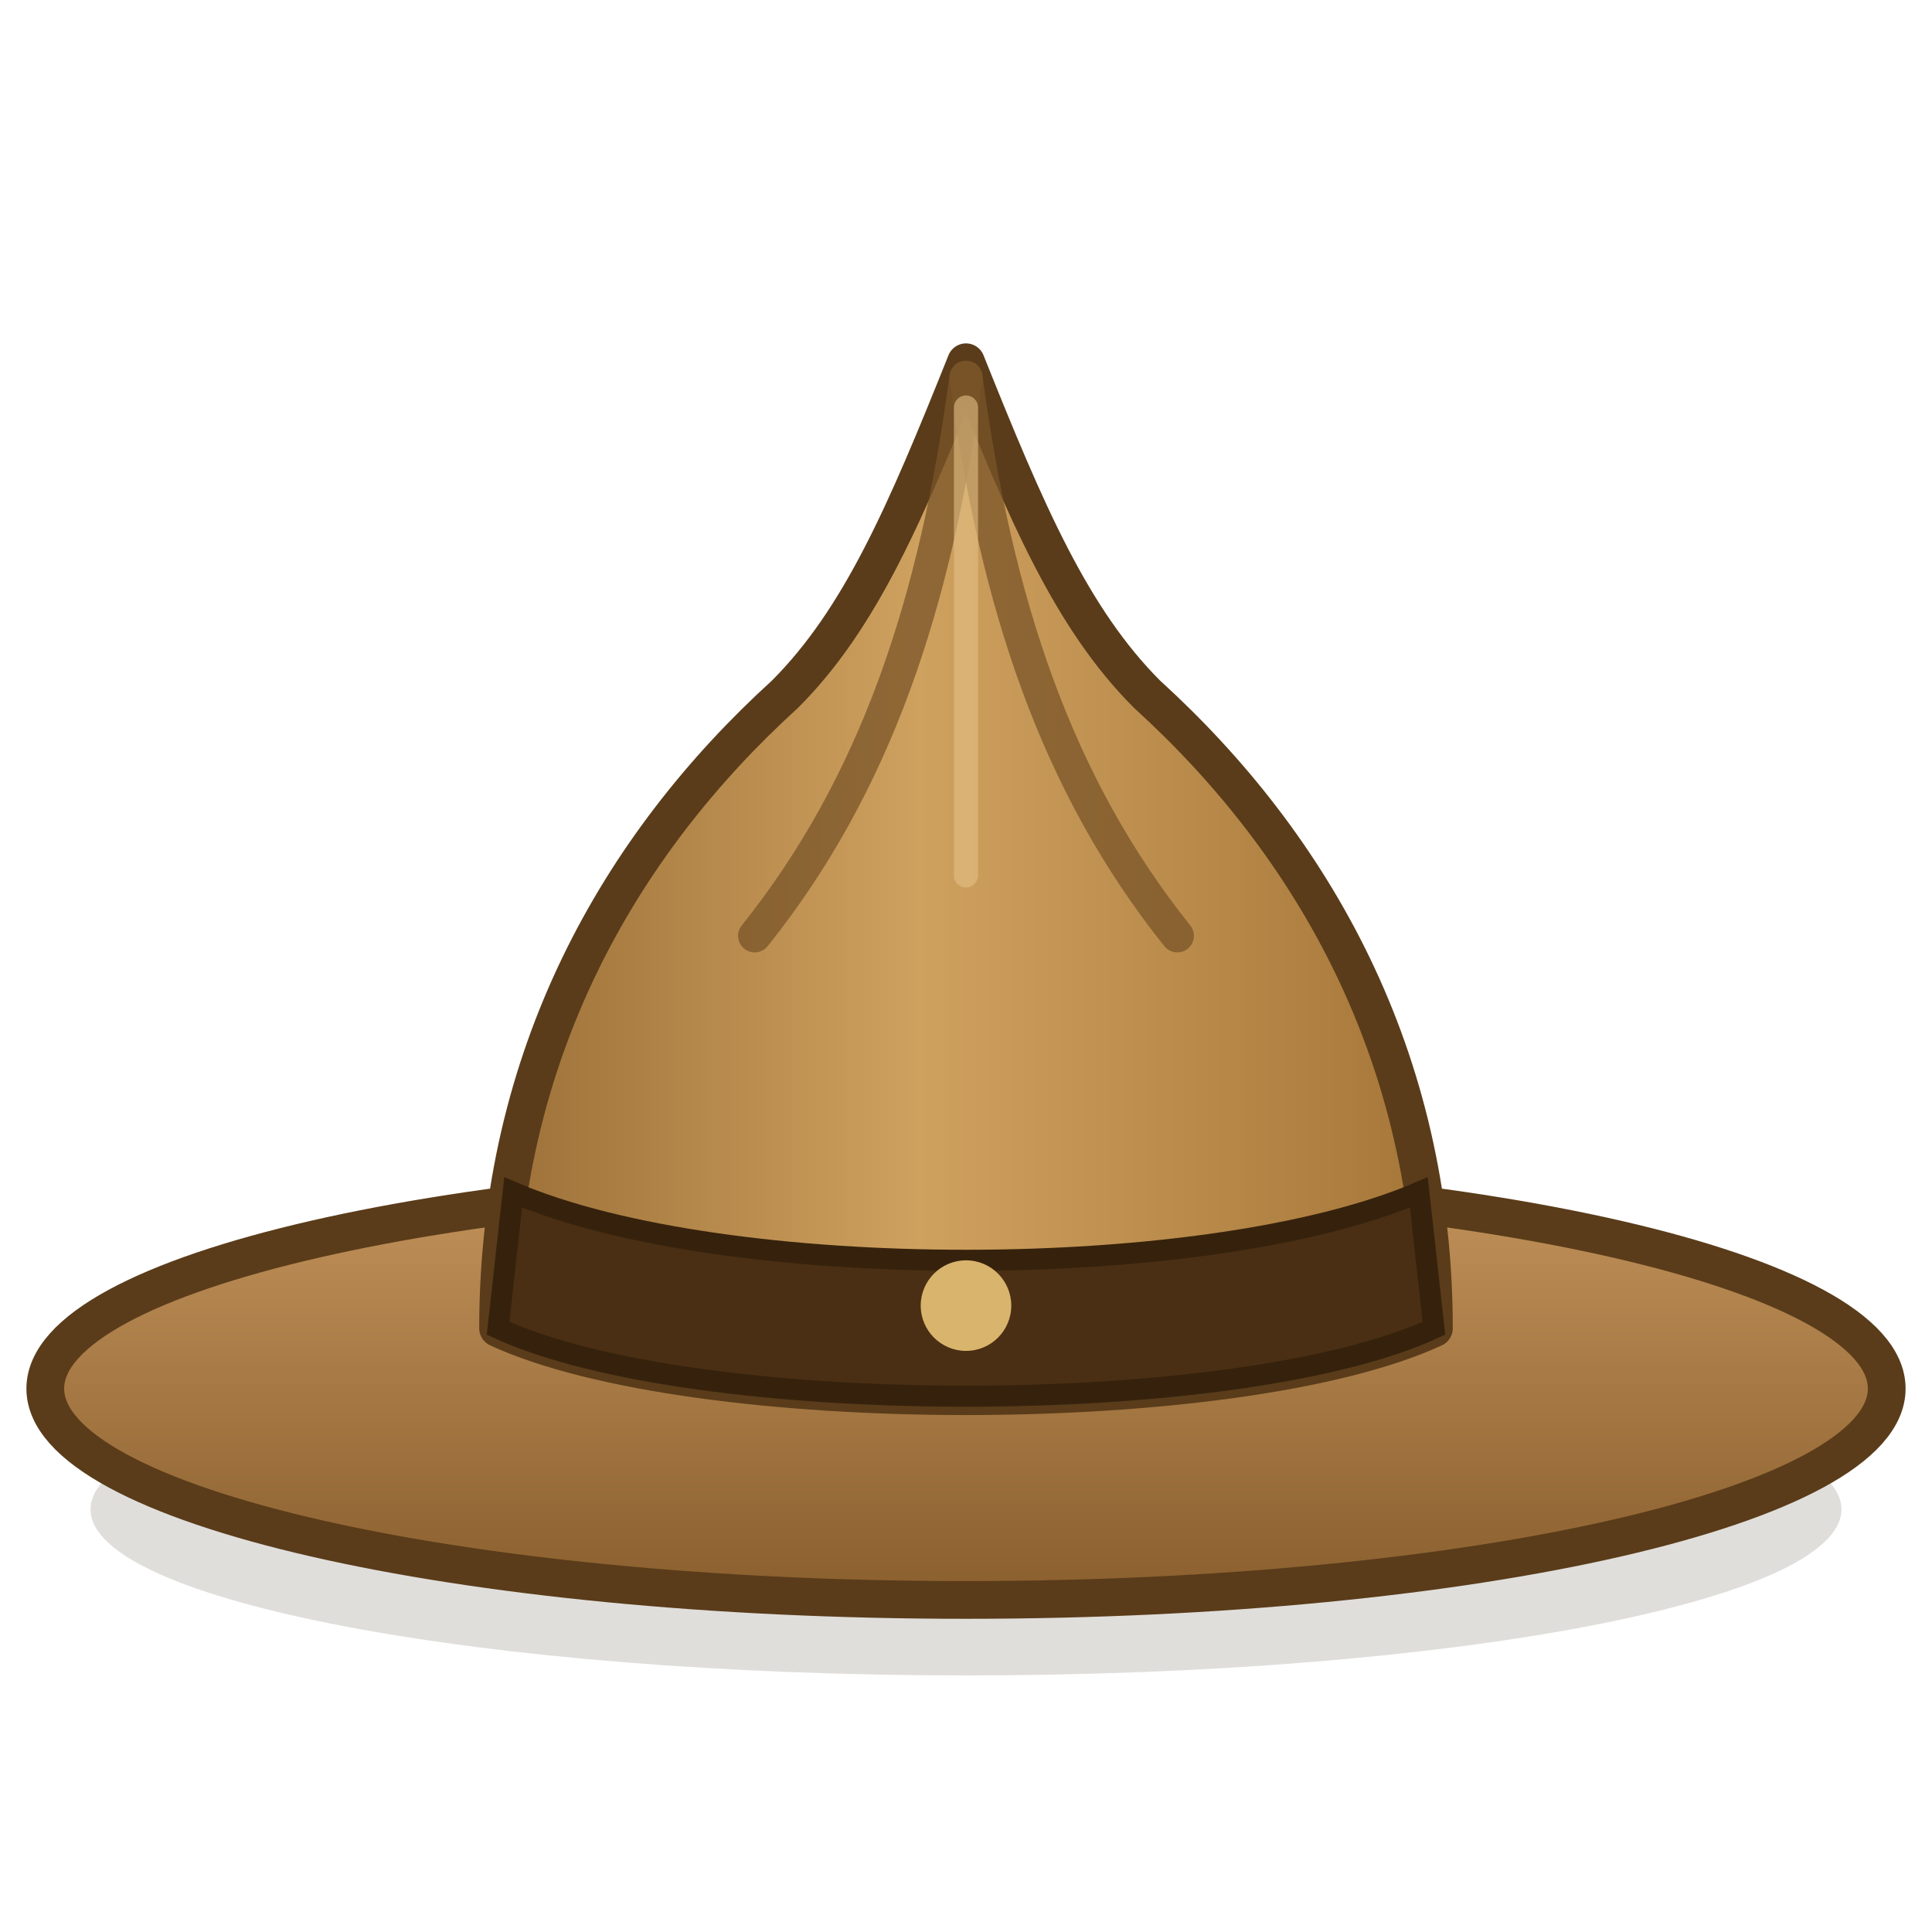
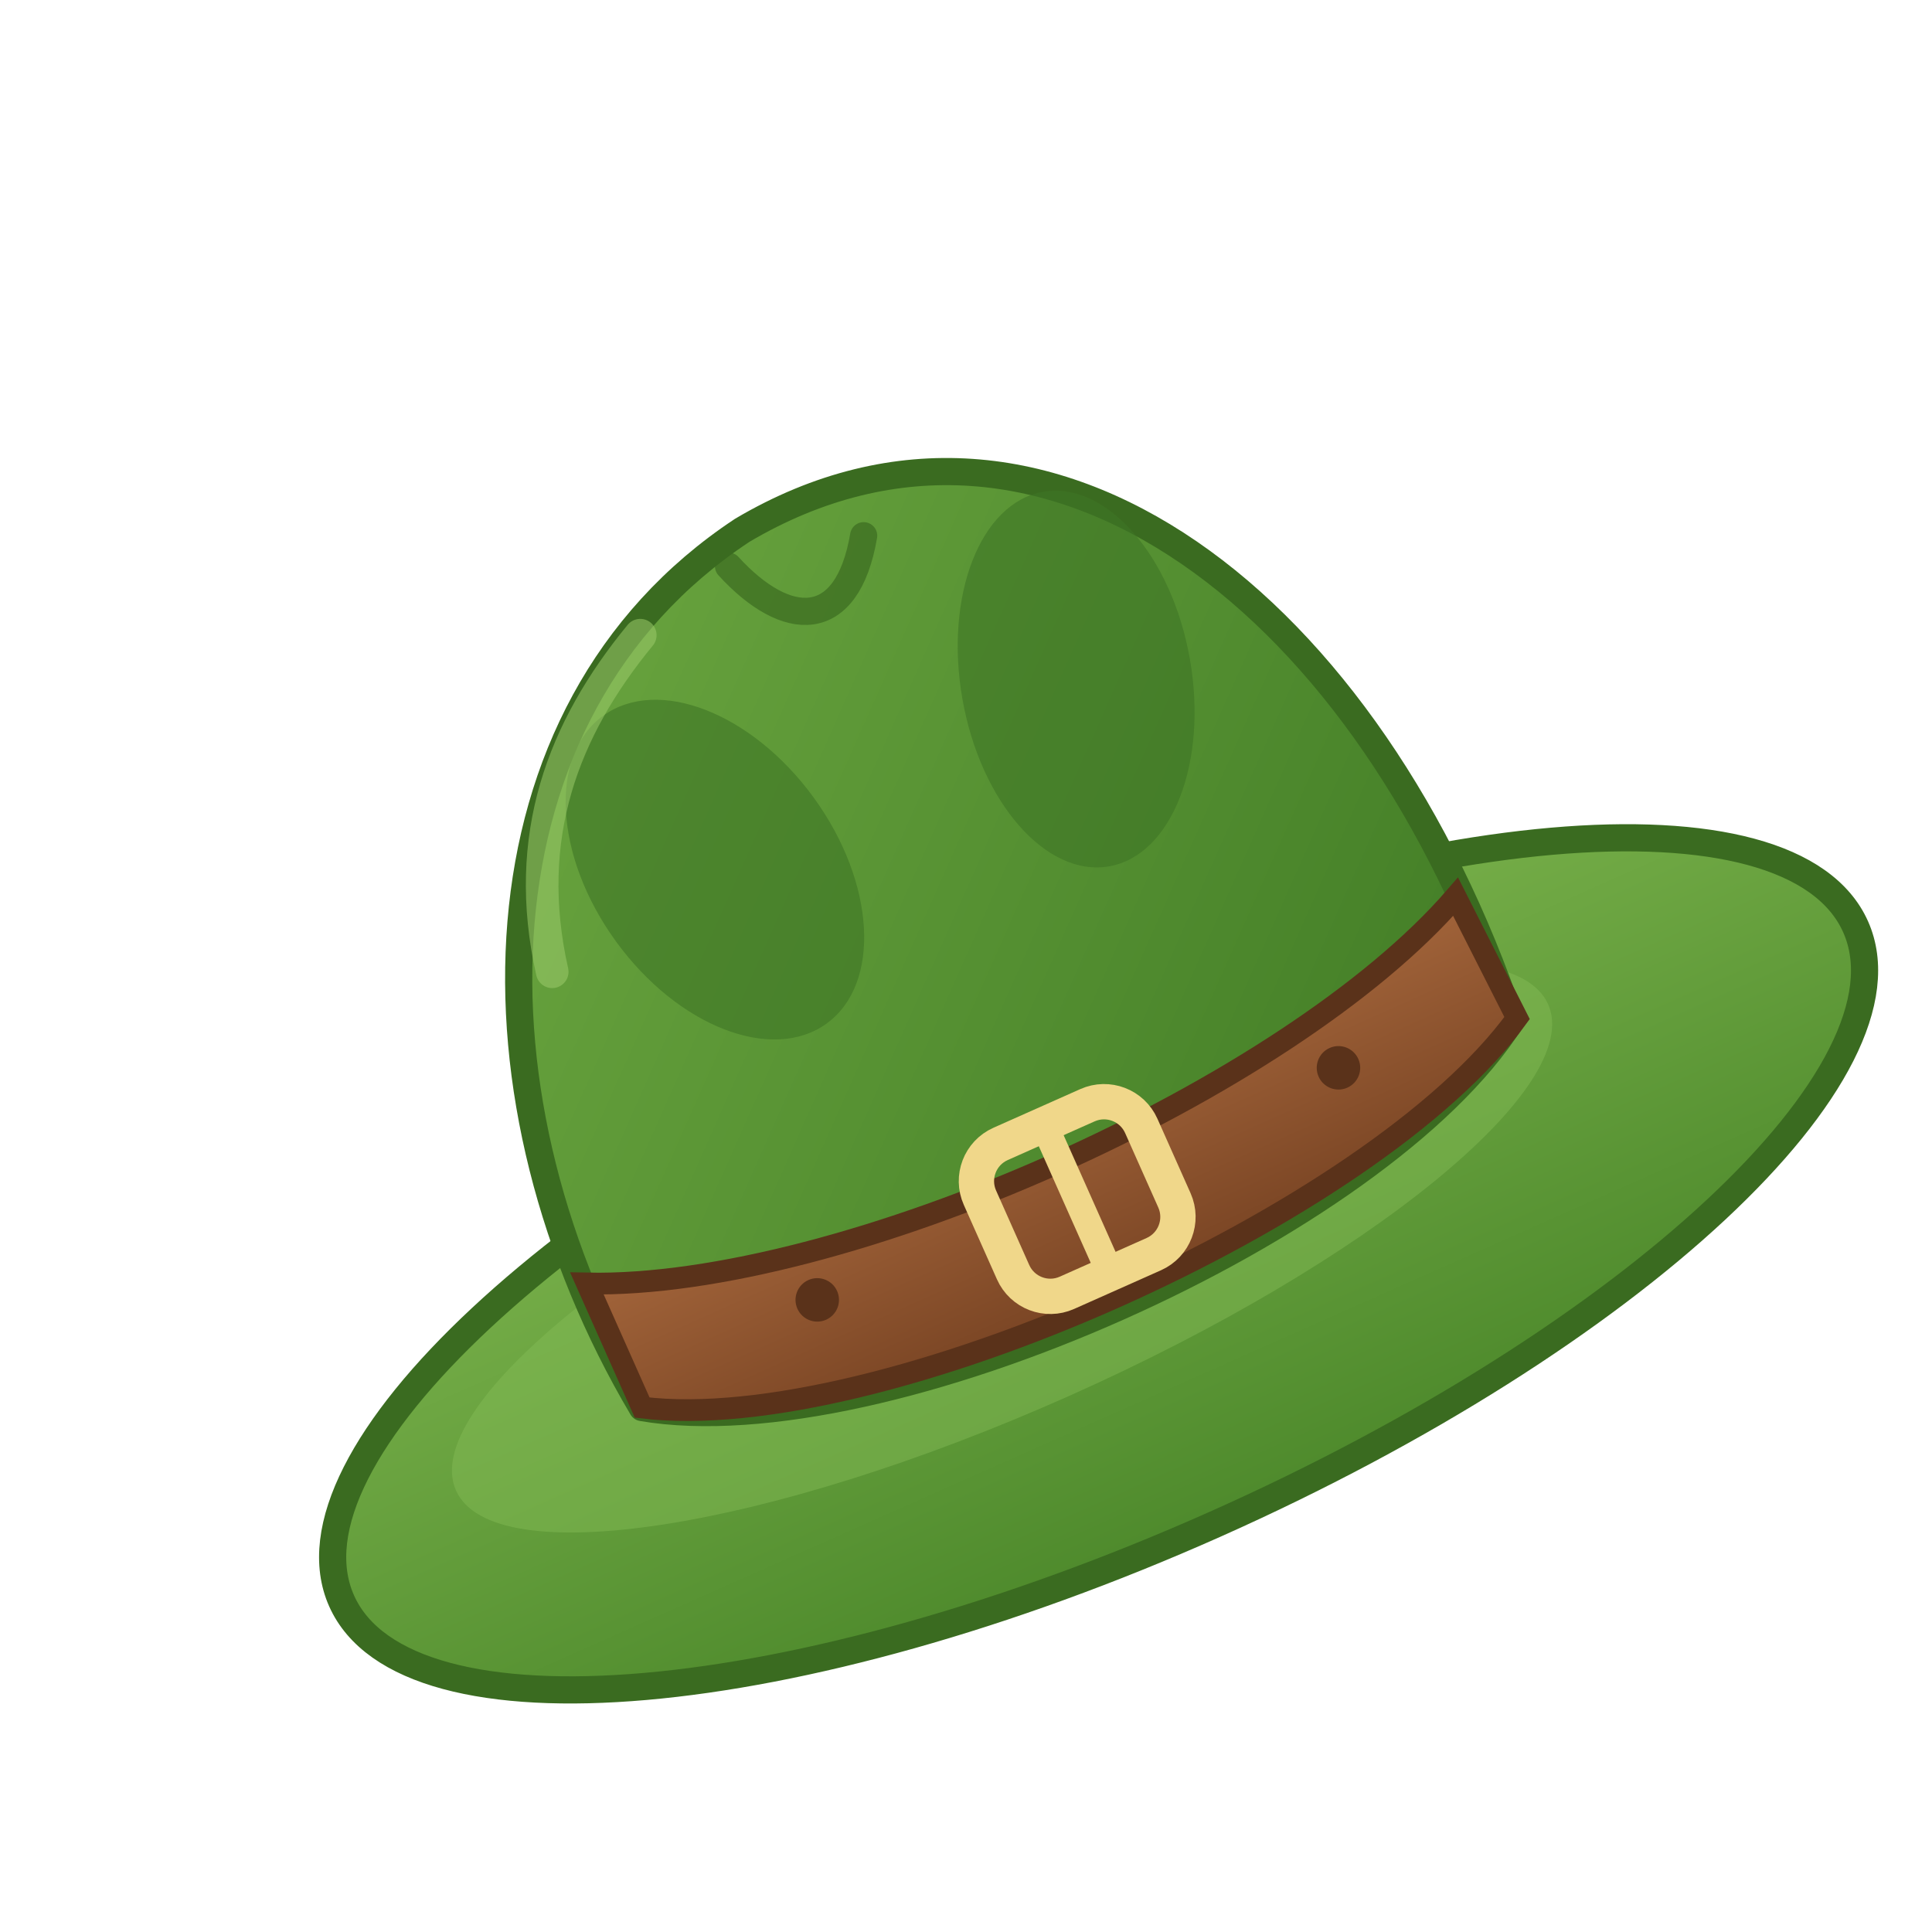
<svg xmlns="http://www.w3.org/2000/svg" viewBox="0 0 128 128">
  <defs>
-     <linearGradient id="felt" x1="0" y1="0" x2="1" y2="0">
-       <stop offset="0" stop-color="#9C7038" />
-       <stop offset="0.45" stop-color="#CFA15F" />
-       <stop offset="1" stop-color="#A57638" />
+     <linearGradient id="brim" x1="0" y1="0" x2="0" y2="1">
+       <stop offset="0" stop-color="#78B04A" />
+       <stop offset="1" stop-color="#4E8A2C" />
    </linearGradient>
-     <linearGradient id="brim" x1="0" y1="0" x2="0" y2="1">
-       <stop offset="0" stop-color="#C2925A" />
-       <stop offset="1" stop-color="#8A5F2E" />
+     <linearGradient id="crown" x1="0" y1="0" x2="1" y2="1">
+       <stop offset="0" stop-color="#6FAA42" />
+       <stop offset="1" stop-color="#3F7A24" />
+     </linearGradient>
+     <linearGradient id="band" x1="0" y1="0" x2="0" y2="1">
+       <stop offset="0" stop-color="#A2643A" />
+       <stop offset="1" stop-color="#7A4524" />
    </linearGradient>
  </defs>
-   <ellipse cx="64" cy="100" rx="58" ry="11" fill="#2E2010" opacity="0.15" />
-   <ellipse cx="64" cy="92" rx="61" ry="14" fill="url(#brim)" stroke="#5A3C1A" stroke-width="2.5" />
-   <path d="M33 88 C33 70 41 56 52 46 C57 41 60 34 64 24 C68 34 71 41 76 46 C87 56 95 70 95 88 C82 94 46 94 33 88 Z" fill="url(#felt)" stroke="#5A3C1A" stroke-width="2.5" stroke-linejoin="round" />
-   <path d="M64 25 C62 40 58 52 50 62" fill="none" stroke="#7A5428" stroke-width="2.2" stroke-linecap="round" opacity="0.75" />
-   <path d="M64 25 C66 40 70 52 78 62" fill="none" stroke="#7A5428" stroke-width="2.2" stroke-linecap="round" opacity="0.75" />
-   <path d="M64 27 L64 58" stroke="#E2BF85" stroke-width="1.6" stroke-linecap="round" opacity="0.6" />
-   <path d="M34 79 C48 85 80 85 94 79 L95 88 C82 94 46 94 33 88 Z" fill="#4A2F14" stroke="#36220C" stroke-width="1.4" />
-   <circle cx="64" cy="86.5" r="3" fill="#D9B46C" />
+   <g transform="translate(64 64) scale(0.9) rotate(-24) translate(-64 -62)">
+     <ellipse cx="64" cy="86" rx="61" ry="21" fill="url(#brim)" stroke="#3A6B20" stroke-width="2" />
+     <ellipse cx="58" cy="82" rx="44" ry="12" fill="#86BD57" opacity="0.45" />
+     <path d="M29 82 C26 56 38 30 62 26 C88 23 102 50 99 82 C84 92 44 92 29 82 Z" fill="url(#crown)" stroke="#3A6B20" stroke-width="2" stroke-linejoin="round" />
+     <ellipse cx="50" cy="48" rx="9" ry="14" fill="#3E7424" opacity="0.6" transform="rotate(-12 50 48)" />
+     <ellipse cx="80" cy="46" rx="8.5" ry="14" fill="#3E7424" opacity="0.6" transform="rotate(14 80 46)" />
+     <path d="M60 28 C62 34 66 36 70 30" fill="none" stroke="#3A6B20" stroke-width="2" stroke-linecap="round" opacity="0.7" />
+     <path d="M36 50 C38 40 44 34 52 30" fill="none" stroke="#9BCB6A" stroke-width="2.4" stroke-linecap="round" opacity="0.55" />
+     <path d="M29 72 C46 80 82 80 99 72 L99.5 82 C84 91 44 91 29 82 Z" fill="url(#band)" stroke="#5A321A" stroke-width="1.6" />
+     <circle cx="44" cy="80" r="1.6" fill="#5A321A" />
+     <circle cx="86" cy="80" r="1.6" fill="#5A321A" />
+     <rect x="58" y="75" width="13" height="12" rx="3" fill="none" stroke="#F0D78A" stroke-width="2.6" />
+     <path d="M64.5 75 L64.5 87" stroke="#F0D78A" stroke-width="2" />
+   </g>
</svg>
